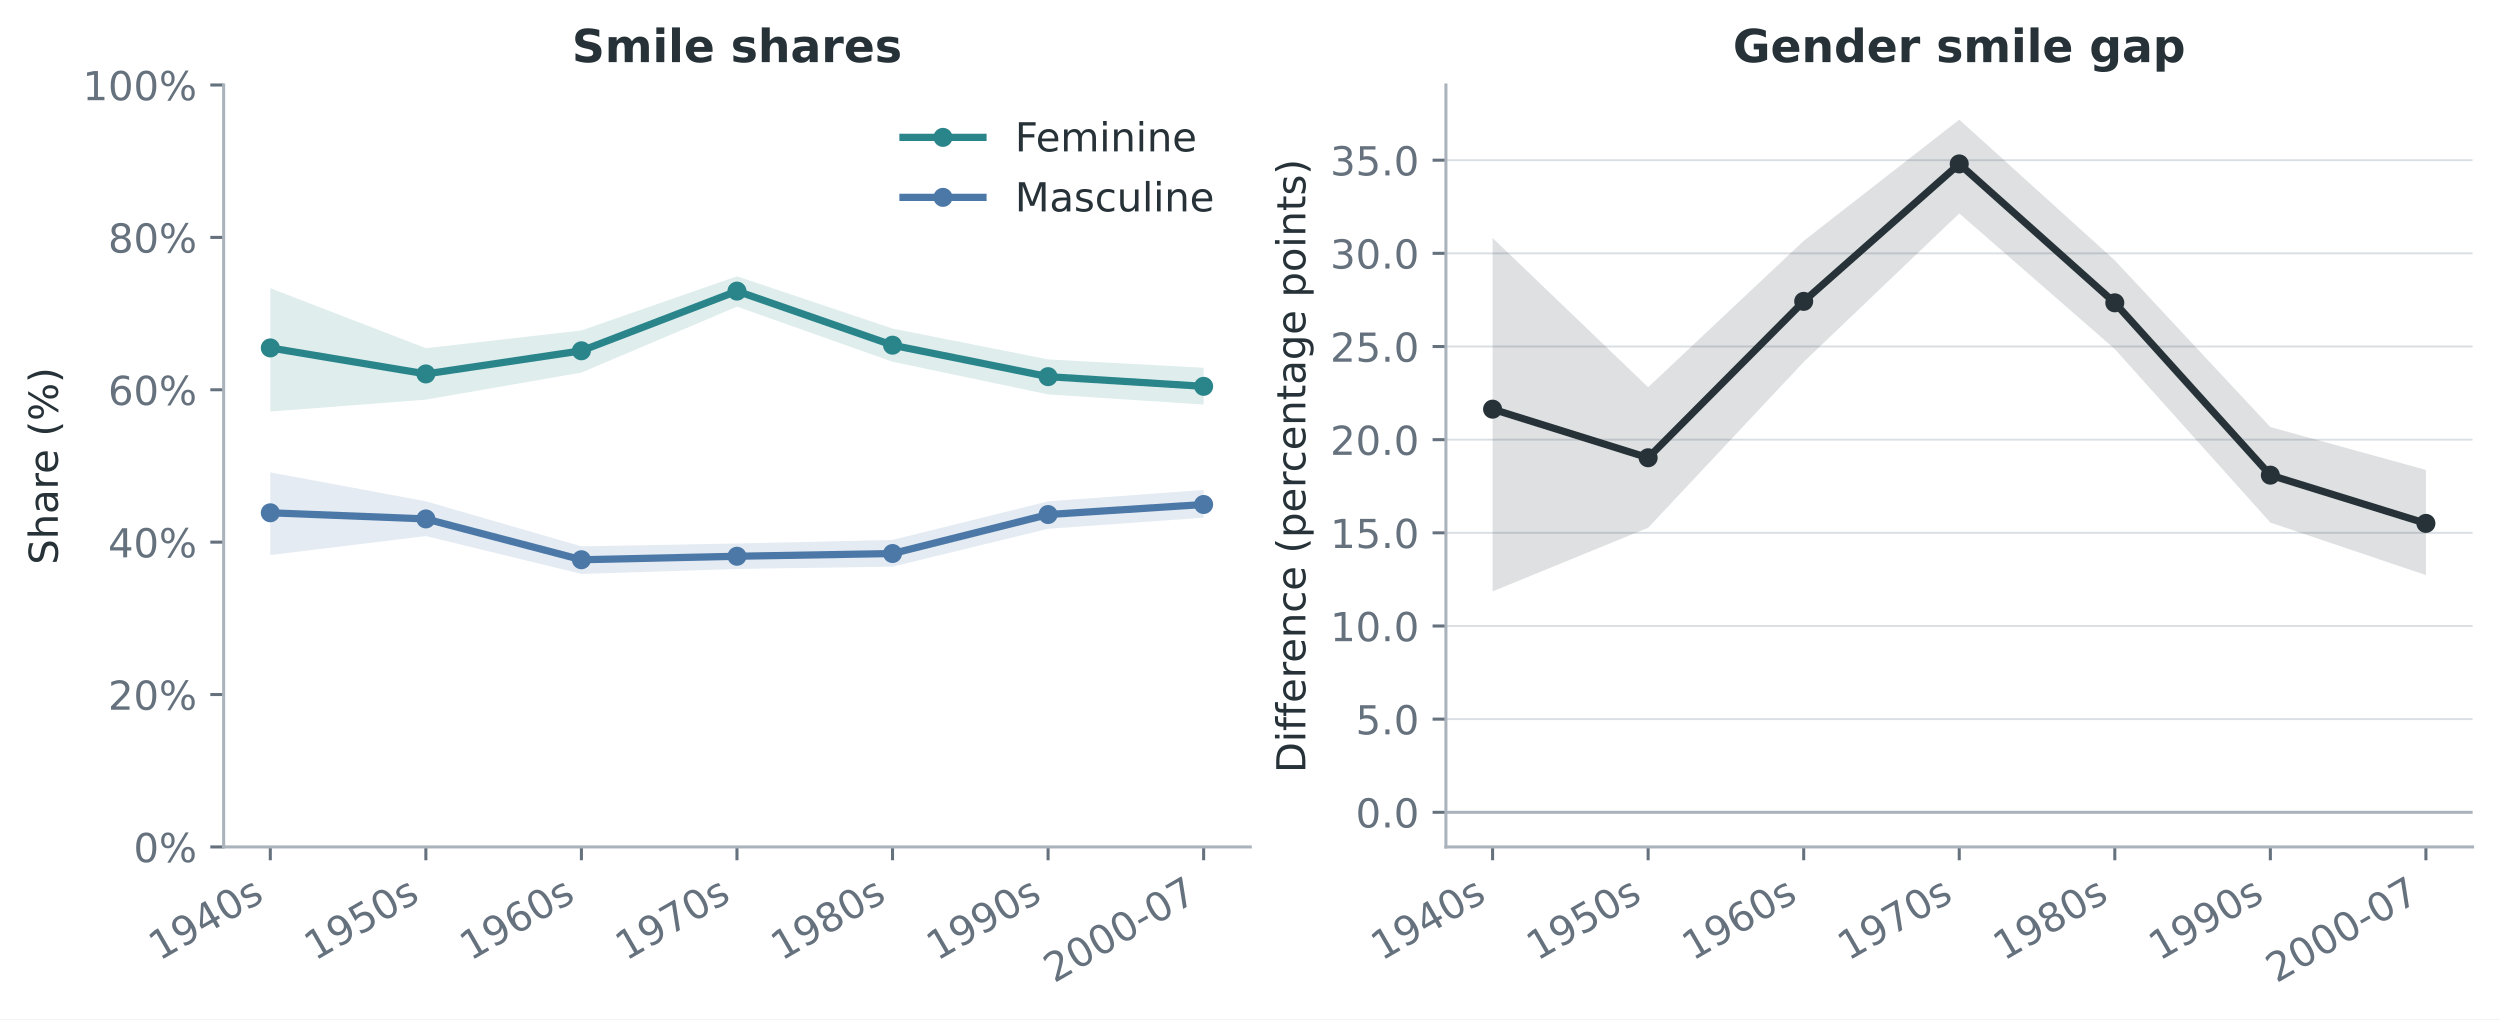
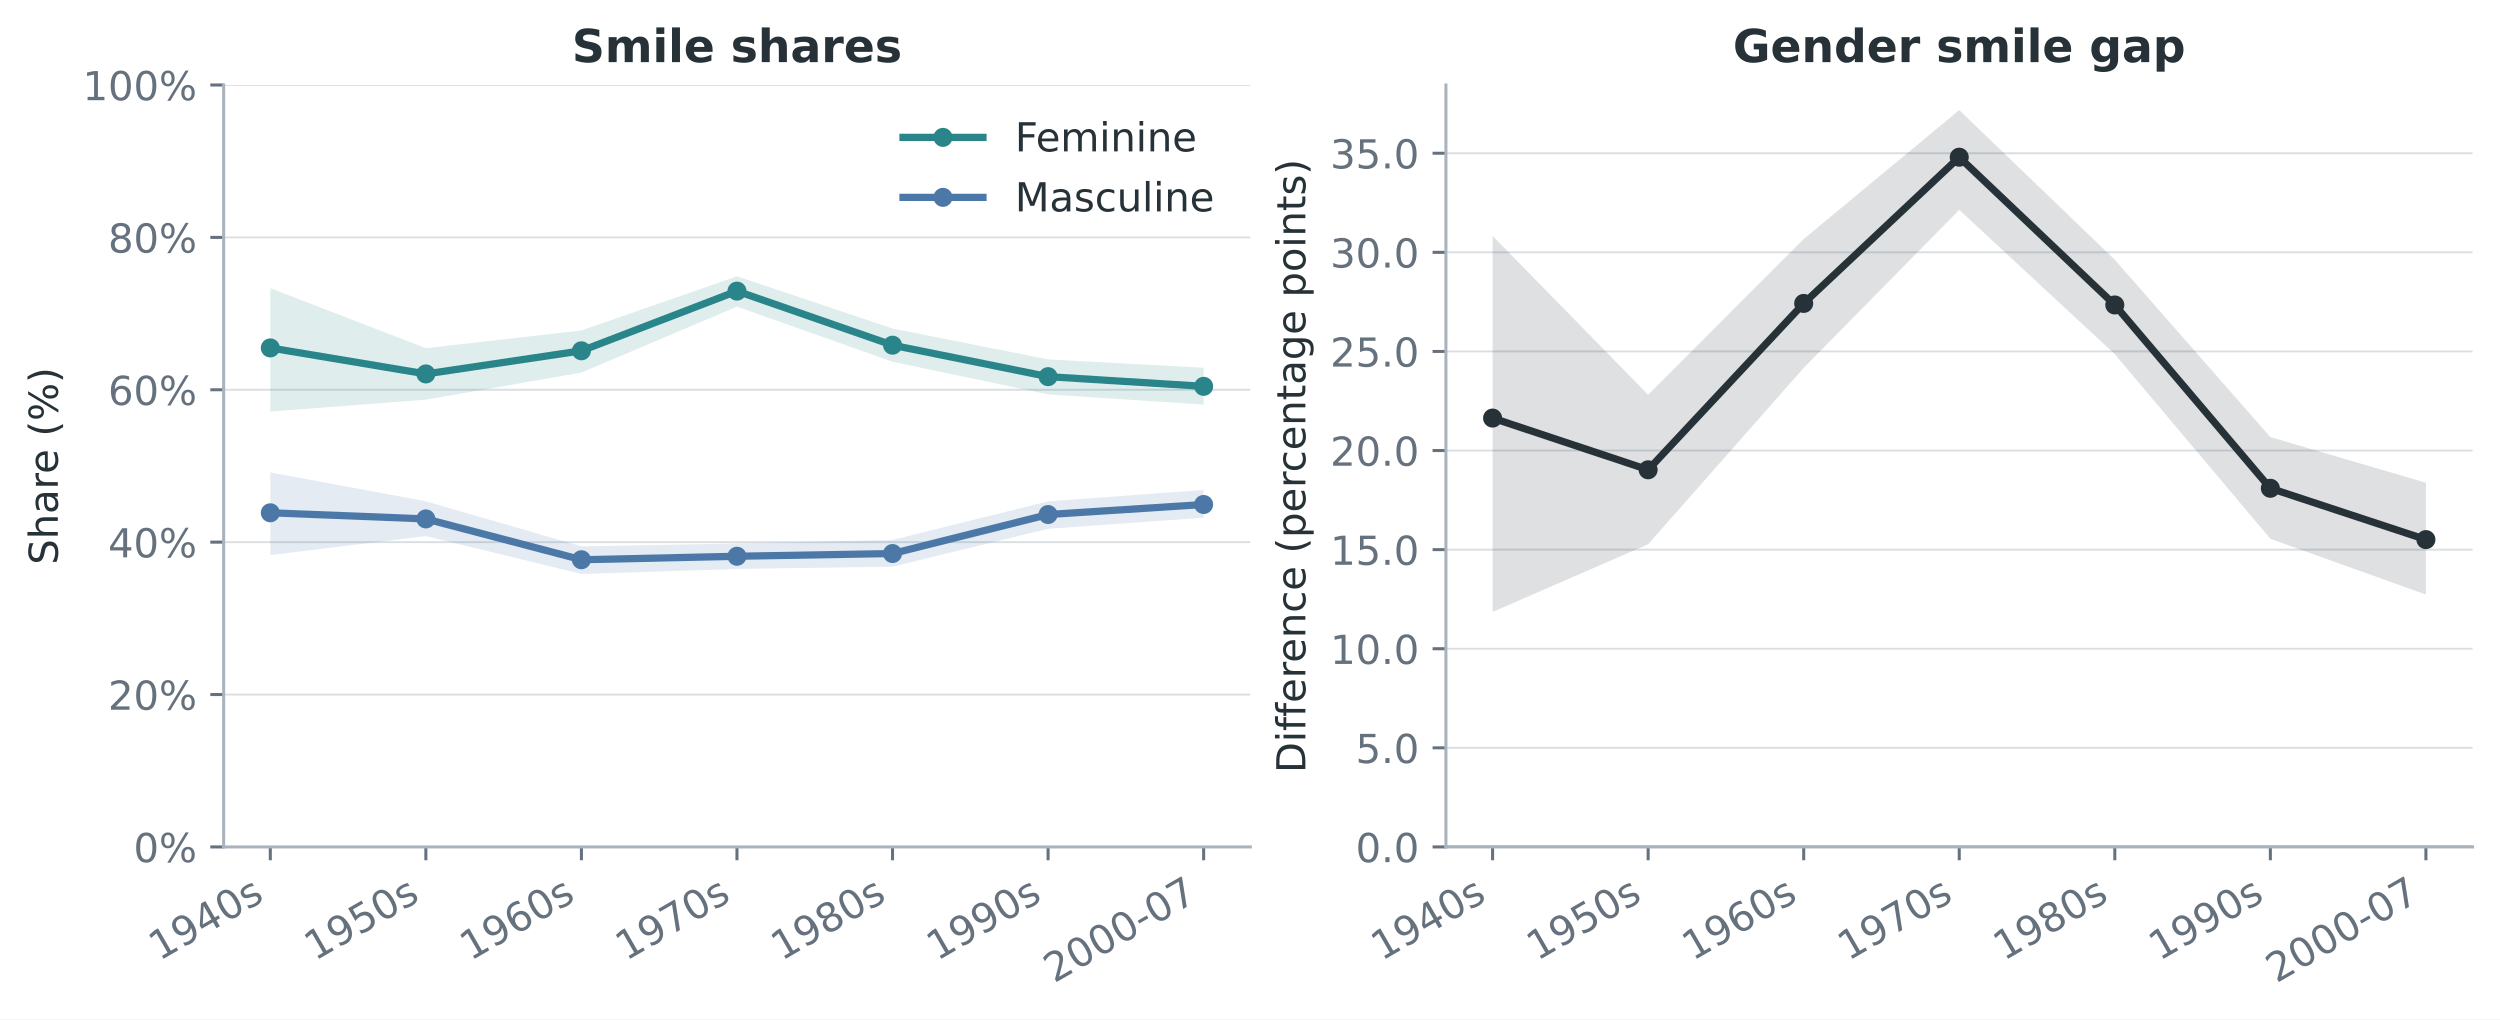
<svg xmlns="http://www.w3.org/2000/svg" xmlns:xlink="http://www.w3.org/1999/xlink" width="656.4pt" height="267.6pt" viewBox="0 0 656.4 267.6" version="1.1">
  <defs>
    <style type="text/css">*{stroke-linejoin: round; stroke-linecap: butt}</style>
  </defs>
  <g id="figure_1">
    <g id="patch_1">
      <path d="M 0 267.6  L 656.4 267.6  L 656.4 0  L 0 0  z " style="fill: #ffffff" />
    </g>
    <g id="axes_1">
      <g id="patch_2">
        <path d="M 58.719 222.37  L 328.28 222.37  L 328.28 22.318  L 58.719 22.318  z " style="fill: #ffffff" />
      </g>
      <g id="matplotlib.axis_1">
        <g id="xtick_1">
          <g id="line2d_1">
            <defs>
              <path id="m5f13f704b6" d="M 0 0  L 0 3.5  " style="stroke: #66717e; stroke-width: 0.8" />
            </defs>
            <g>
              <use xlink:href="#m5f13f704b6" x="70.972" y="222.37" style="fill: #66717e; stroke: #66717e; stroke-width: 0.8" />
            </g>
          </g>
          <g id="text_1">
            <text style="font-size: 10.5px; font-family: 'DejaVu Sans'; fill: #66717e" transform="translate(41.83146 252.3752) rotate(-30)">1940s</text>
          </g>
        </g>
        <g id="xtick_2">
          <g id="line2d_2">
            <g>
              <use xlink:href="#m5f13f704b6" x="111.815" y="222.37" style="fill: #66717e; stroke: #66717e; stroke-width: 0.8" />
            </g>
          </g>
          <g id="text_2">
            <text style="font-size: 10.5px; font-family: 'DejaVu Sans'; fill: #66717e" transform="translate(82.67391 252.3752) rotate(-30)">1950s</text>
          </g>
        </g>
        <g id="xtick_3">
          <g id="line2d_3">
            <g>
              <use xlink:href="#m5f13f704b6" x="152.657" y="222.37" style="fill: #66717e; stroke: #66717e; stroke-width: 0.8" />
            </g>
          </g>
          <g id="text_3">
            <text style="font-size: 10.5px; font-family: 'DejaVu Sans'; fill: #66717e" transform="translate(123.5164 252.3752) rotate(-30)">1960s</text>
          </g>
        </g>
        <g id="xtick_4">
          <g id="line2d_4">
            <g>
              <use xlink:href="#m5f13f704b6" x="193.499" y="222.37" style="fill: #66717e; stroke: #66717e; stroke-width: 0.8" />
            </g>
          </g>
          <g id="text_4">
            <text style="font-size: 10.5px; font-family: 'DejaVu Sans'; fill: #66717e" transform="translate(164.3588 252.3752) rotate(-30)">1970s</text>
          </g>
        </g>
        <g id="xtick_5">
          <g id="line2d_5">
            <g>
              <use xlink:href="#m5f13f704b6" x="234.342" y="222.37" style="fill: #66717e; stroke: #66717e; stroke-width: 0.8" />
            </g>
          </g>
          <g id="text_5">
            <text style="font-size: 10.5px; font-family: 'DejaVu Sans'; fill: #66717e" transform="translate(205.2013 252.3752) rotate(-30)">1980s</text>
          </g>
        </g>
        <g id="xtick_6">
          <g id="line2d_6">
            <g>
              <use xlink:href="#m5f13f704b6" x="275.184" y="222.37" style="fill: #66717e; stroke: #66717e; stroke-width: 0.8" />
            </g>
          </g>
          <g id="text_6">
            <text style="font-size: 10.5px; font-family: 'DejaVu Sans'; fill: #66717e" transform="translate(246.0437 252.3752) rotate(-30)">1990s</text>
          </g>
        </g>
        <g id="xtick_7">
          <g id="line2d_7">
            <g>
              <use xlink:href="#m5f13f704b6" x="316.027" y="222.37" style="fill: #66717e; stroke: #66717e; stroke-width: 0.8" />
            </g>
          </g>
          <g id="text_7">
            <text style="font-size: 10.5px; font-family: 'DejaVu Sans'; fill: #66717e" transform="translate(276.7714 258.215) rotate(-30)">2000-07</text>
          </g>
        </g>
      </g>
      <g id="matplotlib.axis_2">
        <g id="ytick_1">
          <g id="line2d_8">
+             <path d="M 58.719 222.37  L 328.28 222.37  " clip-path="url(#p1294c1b386)" style="fill: none; stroke: #d9dee3; stroke-width: 0.5; stroke-linecap: square" />
+           </g>
+           <g id="line2d_9">
            <defs>
              <path id="m2076fd8b33" d="M 0 0  L -3.5 0  " style="stroke: #66717e; stroke-width: 0.8" />
            </defs>
            <g>
              <use xlink:href="#m2076fd8b33" x="58.719" y="222.37" style="fill: #66717e; stroke: #66717e; stroke-width: 0.8" />
            </g>
          </g>
          <g id="text_8">
            <text style="font-size: 10.5px; font-family: 'DejaVu Sans'; text-anchor: end; fill: #66717e" x="51.719" y="226.359" transform="rotate(-0 51.71934 226.359)">0%</text>
          </g>
        </g>
        <g id="ytick_2">
-           <g id="line2d_9">
+           <g id="line2d_10">
+             <path d="M 58.719 182.36  L 328.28 182.36  " clip-path="url(#p1294c1b386)" style="fill: none; stroke: #d9dee3; stroke-width: 0.5; stroke-linecap: square" />
+           </g>
+           <g id="line2d_11">
            <g>
              <use xlink:href="#m2076fd8b33" x="58.719" y="182.36" style="fill: #66717e; stroke: #66717e; stroke-width: 0.8" />
            </g>
          </g>
          <g id="text_9">
            <text style="font-size: 10.5px; font-family: 'DejaVu Sans'; text-anchor: end; fill: #66717e" x="51.719" y="186.349" transform="rotate(-0 51.71934 186.3486)">20%</text>
          </g>
        </g>
        <g id="ytick_3">
-           <g id="line2d_10">
+           <g id="line2d_12">
+             <path d="M 58.719 142.349  L 328.28 142.349  " clip-path="url(#p1294c1b386)" style="fill: none; stroke: #d9dee3; stroke-width: 0.5; stroke-linecap: square" />
+           </g>
+           <g id="line2d_13">
            <g>
              <use xlink:href="#m2076fd8b33" x="58.719" y="142.349" style="fill: #66717e; stroke: #66717e; stroke-width: 0.8" />
            </g>
          </g>
          <g id="text_10">
            <text style="font-size: 10.5px; font-family: 'DejaVu Sans'; text-anchor: end; fill: #66717e" x="51.719" y="146.338" transform="rotate(-0 51.71934 146.3382)">40%</text>
          </g>
        </g>
        <g id="ytick_4">
-           <g id="line2d_11">
+           <g id="line2d_14">
+             <path d="M 58.719 102.339  L 328.28 102.339  " clip-path="url(#p1294c1b386)" style="fill: none; stroke: #d9dee3; stroke-width: 0.5; stroke-linecap: square" />
+           </g>
+           <g id="line2d_15">
            <g>
              <use xlink:href="#m2076fd8b33" x="58.719" y="102.339" style="fill: #66717e; stroke: #66717e; stroke-width: 0.8" />
            </g>
          </g>
          <g id="text_11">
            <text style="font-size: 10.5px; font-family: 'DejaVu Sans'; text-anchor: end; fill: #66717e" x="51.719" y="106.328" transform="rotate(-0 51.71934 106.3278)">60%</text>
          </g>
        </g>
        <g id="ytick_5">
-           <g id="line2d_12">
+           <g id="line2d_16">
+             <path d="M 58.719 62.329  L 328.28 62.329  " clip-path="url(#p1294c1b386)" style="fill: none; stroke: #d9dee3; stroke-width: 0.5; stroke-linecap: square" />
+           </g>
+           <g id="line2d_17">
            <g>
              <use xlink:href="#m2076fd8b33" x="58.719" y="62.329" style="fill: #66717e; stroke: #66717e; stroke-width: 0.8" />
            </g>
          </g>
          <g id="text_12">
            <text style="font-size: 10.5px; font-family: 'DejaVu Sans'; text-anchor: end; fill: #66717e" x="51.719" y="66.317" transform="rotate(-0 51.71934 66.31732)">80%</text>
          </g>
        </g>
        <g id="ytick_6">
-           <g id="line2d_13">
+           <g id="line2d_18">
+             <path d="M 58.719 22.318  L 328.28 22.318  " clip-path="url(#p1294c1b386)" style="fill: none; stroke: #d9dee3; stroke-width: 0.5; stroke-linecap: square" />
+           </g>
+           <g id="line2d_19">
            <g>
              <use xlink:href="#m2076fd8b33" x="58.719" y="22.318" style="fill: #66717e; stroke: #66717e; stroke-width: 0.8" />
            </g>
          </g>
          <g id="text_13">
            <text style="font-size: 10.5px; font-family: 'DejaVu Sans'; text-anchor: end; fill: #66717e" x="51.719" y="26.307" transform="rotate(-0 51.71934 26.3069)">100%</text>
          </g>
        </g>
        <g id="text_14">
          <text style="font-size: 10.5px; font-family: 'DejaVu Sans'; text-anchor: middle; fill: #263238" x="15.178" y="122.344" transform="rotate(-90 15.17836 122.3442)">Share (%)</text>
        </g>
      </g>
      <g id="FillBetweenPolyCollection_1">
        <defs>
          <path id="me29e4f34c2" d="M 70.972 -191.934  L 70.972 -159.545  L 111.815 -162.669  L 152.657 -169.783  L 193.499 -187.09  L 234.342 -172.622  L 275.184 -164.041  L 316.027 -161.375  L 316.027 -171.04  L 316.027 -171.04  L 275.184 -173.23  L 234.342 -181.344  L 193.499 -195.054  L 152.657 -180.841  L 111.815 -176.179  L 70.972 -191.934  z " />
        </defs>
        <g clip-path="url(#p1294c1b386)">
          <use xlink:href="#me29e4f34c2" x="0" y="267.6" style="fill: #2a858a; fill-opacity: 0.15" />
        </g>
      </g>
      <g id="FillBetweenPolyCollection_2">
        <defs>
          <path id="m82aedbfa23" d="M 70.972 -143.568  L 70.972 -121.866  L 111.815 -126.849  L 152.657 -116.902  L 193.499 -118.216  L 234.342 -118.821  L 275.184 -128.765  L 316.027 -131.681  L 316.027 -138.965  L 316.027 -138.965  L 275.184 -135.969  L 234.342 -125.839  L 193.499 -124.901  L 152.657 -124.152  L 111.815 -135.981  L 70.972 -143.568  z " />
        </defs>
        <g clip-path="url(#p1294c1b386)">
          <use xlink:href="#m82aedbfa23" x="0" y="267.6" style="fill: #4c78a8; fill-opacity: 0.15" />
        </g>
      </g>
-       <g id="line2d_14">
+       <g id="line2d_20">
        <path d="M 70.972 91.35  L 111.815 98.182  L 152.657 92.106  L 193.499 76.431  L 234.342 90.631  L 275.184 98.896  L 316.027 101.438  " clip-path="url(#p1294c1b386)" style="fill: none; stroke: #2a858a; stroke-width: 1.9; stroke-linecap: square" />
        <defs>
          <path id="m4659d0687a" d="M 0 2  C 0.53 2 1.039 1.789 1.414 1.414  C 1.789 1.039 2 0.53 2 0  C 2 -0.53 1.789 -1.039 1.414 -1.414  C 1.039 -1.789 0.53 -2 0 -2  C -0.53 -2 -1.039 -1.789 -1.414 -1.414  C -1.789 -1.039 -2 -0.53 -2 0  C -2 0.53 -1.789 1.039 -1.414 1.414  C -1.039 1.789 -0.53 2 0 2  z " style="stroke: #2a858a" />
        </defs>
        <g clip-path="url(#p1294c1b386)">
          <use xlink:href="#m4659d0687a" x="70.972" y="91.35" style="fill: #2a858a; stroke: #2a858a" />
          <use xlink:href="#m4659d0687a" x="111.815" y="98.182" style="fill: #2a858a; stroke: #2a858a" />
          <use xlink:href="#m4659d0687a" x="152.657" y="92.106" style="fill: #2a858a; stroke: #2a858a" />
          <use xlink:href="#m4659d0687a" x="193.499" y="76.431" style="fill: #2a858a; stroke: #2a858a" />
          <use xlink:href="#m4659d0687a" x="234.342" y="90.631" style="fill: #2a858a; stroke: #2a858a" />
          <use xlink:href="#m4659d0687a" x="275.184" y="98.896" style="fill: #2a858a; stroke: #2a858a" />
          <use xlink:href="#m4659d0687a" x="316.027" y="101.438" style="fill: #2a858a; stroke: #2a858a" />
        </g>
      </g>
-       <g id="line2d_15">
+       <g id="line2d_21">
        <path d="M 70.972 134.637  L 111.815 136.249  L 152.657 146.966  L 193.499 146.05  L 234.342 145.334  L 275.184 135.096  L 316.027 132.459  " clip-path="url(#p1294c1b386)" style="fill: none; stroke: #4c78a8; stroke-width: 1.9; stroke-linecap: square" />
        <defs>
          <path id="m26c29bb1a5" d="M 0 2  C 0.53 2 1.039 1.789 1.414 1.414  C 1.789 1.039 2 0.53 2 0  C 2 -0.53 1.789 -1.039 1.414 -1.414  C 1.039 -1.789 0.53 -2 0 -2  C -0.53 -2 -1.039 -1.789 -1.414 -1.414  C -1.789 -1.039 -2 -0.53 -2 0  C -2 0.53 -1.789 1.039 -1.414 1.414  C -1.039 1.789 -0.53 2 0 2  z " style="stroke: #4c78a8" />
        </defs>
        <g clip-path="url(#p1294c1b386)">
          <use xlink:href="#m26c29bb1a5" x="70.972" y="134.637" style="fill: #4c78a8; stroke: #4c78a8" />
          <use xlink:href="#m26c29bb1a5" x="111.815" y="136.249" style="fill: #4c78a8; stroke: #4c78a8" />
          <use xlink:href="#m26c29bb1a5" x="152.657" y="146.966" style="fill: #4c78a8; stroke: #4c78a8" />
          <use xlink:href="#m26c29bb1a5" x="193.499" y="146.05" style="fill: #4c78a8; stroke: #4c78a8" />
          <use xlink:href="#m26c29bb1a5" x="234.342" y="145.334" style="fill: #4c78a8; stroke: #4c78a8" />
          <use xlink:href="#m26c29bb1a5" x="275.184" y="135.096" style="fill: #4c78a8; stroke: #4c78a8" />
          <use xlink:href="#m26c29bb1a5" x="316.027" y="132.459" style="fill: #4c78a8; stroke: #4c78a8" />
        </g>
      </g>
      <g id="patch_3">
        <path d="M 58.719 222.37  L 58.719 22.318  " style="fill: none; stroke: #aab3bc; stroke-width: 0.8; stroke-linejoin: miter; stroke-linecap: square" />
      </g>
      <g id="patch_4">
        <path d="M 58.719 222.37  L 328.28 222.37  " style="fill: none; stroke: #aab3bc; stroke-width: 0.8; stroke-linejoin: miter; stroke-linecap: square" />
      </g>
      <g id="text_15">
        <text style="font-weight: 700; font-size: 12px; font-family: 'DejaVu Sans'; text-anchor: middle; fill: #263238" x="193.499" y="16.318" transform="rotate(-0 193.4994 16.31812)">Smile shares</text>
      </g>
      <g id="legend_1">
-         <g id="line2d_16">
+         <g id="line2d_22">
          <path d="M 237.089 36.071  L 247.589 36.071  L 258.089 36.071  " style="fill: none; stroke: #2a858a; stroke-width: 1.9; stroke-linecap: square" />
          <g>
            <use xlink:href="#m4659d0687a" x="247.589" y="36.071" style="fill: #2a858a; stroke: #2a858a" />
          </g>
        </g>
        <g id="text_16">
          <text style="font-size: 10.5px; font-family: 'DejaVu Sans'; text-anchor: start; fill: #263238" x="266.489" y="39.746" transform="rotate(-0 266.4887 39.74648)">Feminine</text>
        </g>
-         <g id="line2d_17">
+         <g id="line2d_23">
          <path d="M 237.089 51.822  L 247.589 51.822  L 258.089 51.822  " style="fill: none; stroke: #4c78a8; stroke-width: 1.9; stroke-linecap: square" />
          <g>
            <use xlink:href="#m26c29bb1a5" x="247.589" y="51.822" style="fill: #4c78a8; stroke: #4c78a8" />
          </g>
        </g>
        <g id="text_17">
          <text style="font-size: 10.5px; font-family: 'DejaVu Sans'; text-anchor: start; fill: #263238" x="266.489" y="55.497" transform="rotate(-0 266.4887 55.4973)">Masculine</text>
        </g>
      </g>
    </g>
    <g id="axes_2">
      <g id="patch_5">
        <path d="M 379.639 222.37  L 649.2 222.37  L 649.2 22.318  L 379.639 22.318  z " style="fill: #ffffff" />
      </g>
      <g id="matplotlib.axis_3">
        <g id="xtick_8">
-           <g id="line2d_18">
+           <g id="line2d_24">
            <g>
              <use xlink:href="#m5f13f704b6" x="391.892" y="222.37" style="fill: #66717e; stroke: #66717e; stroke-width: 0.8" />
            </g>
          </g>
          <g id="text_18">
            <text style="font-size: 10.5px; font-family: 'DejaVu Sans'; fill: #66717e" transform="translate(362.7514 252.3752) rotate(-30)">1940s</text>
          </g>
        </g>
        <g id="xtick_9">
-           <g id="line2d_19">
+           <g id="line2d_25">
            <g>
              <use xlink:href="#m5f13f704b6" x="432.734" y="222.37" style="fill: #66717e; stroke: #66717e; stroke-width: 0.8" />
            </g>
          </g>
          <g id="text_19">
            <text style="font-size: 10.5px; font-family: 'DejaVu Sans'; fill: #66717e" transform="translate(403.5939 252.3752) rotate(-30)">1950s</text>
          </g>
        </g>
        <g id="xtick_10">
-           <g id="line2d_20">
+           <g id="line2d_26">
            <g>
              <use xlink:href="#m5f13f704b6" x="473.577" y="222.37" style="fill: #66717e; stroke: #66717e; stroke-width: 0.8" />
            </g>
          </g>
          <g id="text_20">
            <text style="font-size: 10.5px; font-family: 'DejaVu Sans'; fill: #66717e" transform="translate(444.4363 252.3752) rotate(-30)">1960s</text>
          </g>
        </g>
        <g id="xtick_11">
-           <g id="line2d_21">
+           <g id="line2d_27">
            <g>
              <use xlink:href="#m5f13f704b6" x="514.419" y="222.37" style="fill: #66717e; stroke: #66717e; stroke-width: 0.8" />
            </g>
          </g>
          <g id="text_21">
            <text style="font-size: 10.5px; font-family: 'DejaVu Sans'; fill: #66717e" transform="translate(485.2788 252.3752) rotate(-30)">1970s</text>
          </g>
        </g>
        <g id="xtick_12">
-           <g id="line2d_22">
+           <g id="line2d_28">
            <g>
              <use xlink:href="#m5f13f704b6" x="555.262" y="222.37" style="fill: #66717e; stroke: #66717e; stroke-width: 0.8" />
            </g>
          </g>
          <g id="text_22">
            <text style="font-size: 10.5px; font-family: 'DejaVu Sans'; fill: #66717e" transform="translate(526.1212 252.3752) rotate(-30)">1980s</text>
          </g>
        </g>
        <g id="xtick_13">
-           <g id="line2d_23">
+           <g id="line2d_29">
            <g>
              <use xlink:href="#m5f13f704b6" x="596.104" y="222.37" style="fill: #66717e; stroke: #66717e; stroke-width: 0.8" />
            </g>
          </g>
          <g id="text_23">
            <text style="font-size: 10.5px; font-family: 'DejaVu Sans'; fill: #66717e" transform="translate(566.9637 252.3752) rotate(-30)">1990s</text>
          </g>
        </g>
        <g id="xtick_14">
-           <g id="line2d_24">
+           <g id="line2d_30">
            <g>
              <use xlink:href="#m5f13f704b6" x="636.947" y="222.37" style="fill: #66717e; stroke: #66717e; stroke-width: 0.8" />
            </g>
          </g>
          <g id="text_24">
            <text style="font-size: 10.5px; font-family: 'DejaVu Sans'; fill: #66717e" transform="translate(597.6913 258.215) rotate(-30)">2000-07</text>
          </g>
        </g>
      </g>
      <g id="matplotlib.axis_4">
        <g id="ytick_7">
-           <g id="line2d_25">
-             <path d="M 379.639 213.277  L 649.2 213.277  " clip-path="url(#p274517c50b)" style="fill: none; stroke: #d9dee3; stroke-width: 0.5; stroke-linecap: square" />
-           </g>
-           <g id="line2d_26">
-             <g>
-               <use xlink:href="#m2076fd8b33" x="379.639" y="213.277" style="fill: #66717e; stroke: #66717e; stroke-width: 0.8" />
+           <g id="line2d_31">
+             <path d="M 379.639 222.37  L 649.2 222.37  " clip-path="url(#p274517c50b)" style="fill: none; stroke: #d9dee3; stroke-width: 0.5; stroke-linecap: square" />
+           </g>
+           <g id="line2d_32">
+             <g>
+               <use xlink:href="#m2076fd8b33" x="379.639" y="222.37" style="fill: #66717e; stroke: #66717e; stroke-width: 0.8" />
            </g>
          </g>
          <g id="text_25">
-             <text style="font-size: 10.5px; font-family: 'DejaVu Sans'; text-anchor: end; fill: #66717e" x="372.639" y="217.266" transform="rotate(-0 372.6393 217.2658)">0.0</text>
+             <text style="font-size: 10.5px; font-family: 'DejaVu Sans'; text-anchor: end; fill: #66717e" x="372.639" y="226.359" transform="rotate(-0 372.6393 226.359)">0.0</text>
          </g>
        </g>
        <g id="ytick_8">
-           <g id="line2d_27">
-             <path d="M 379.639 188.818  L 649.2 188.818  " clip-path="url(#p274517c50b)" style="fill: none; stroke: #d9dee3; stroke-width: 0.5; stroke-linecap: square" />
-           </g>
-           <g id="line2d_28">
-             <g>
-               <use xlink:href="#m2076fd8b33" x="379.639" y="188.818" style="fill: #66717e; stroke: #66717e; stroke-width: 0.8" />
+           <g id="line2d_33">
+             <path d="M 379.639 196.351  L 649.2 196.351  " clip-path="url(#p274517c50b)" style="fill: none; stroke: #d9dee3; stroke-width: 0.5; stroke-linecap: square" />
+           </g>
+           <g id="line2d_34">
+             <g>
+               <use xlink:href="#m2076fd8b33" x="379.639" y="196.351" style="fill: #66717e; stroke: #66717e; stroke-width: 0.8" />
            </g>
          </g>
          <g id="text_26">
-             <text style="font-size: 10.5px; font-family: 'DejaVu Sans'; text-anchor: end; fill: #66717e" x="372.639" y="192.806" transform="rotate(-0 372.6393 192.8063)">5.0</text>
+             <text style="font-size: 10.5px; font-family: 'DejaVu Sans'; text-anchor: end; fill: #66717e" x="372.639" y="200.34" transform="rotate(-0 372.6393 200.3397)">5.0</text>
          </g>
        </g>
        <g id="ytick_9">
-           <g id="line2d_29">
-             <path d="M 379.639 164.358  L 649.2 164.358  " clip-path="url(#p274517c50b)" style="fill: none; stroke: #d9dee3; stroke-width: 0.5; stroke-linecap: square" />
-           </g>
-           <g id="line2d_30">
-             <g>
-               <use xlink:href="#m2076fd8b33" x="379.639" y="164.358" style="fill: #66717e; stroke: #66717e; stroke-width: 0.8" />
+           <g id="line2d_35">
+             <path d="M 379.639 170.332  L 649.2 170.332  " clip-path="url(#p274517c50b)" style="fill: none; stroke: #d9dee3; stroke-width: 0.5; stroke-linecap: square" />
+           </g>
+           <g id="line2d_36">
+             <g>
+               <use xlink:href="#m2076fd8b33" x="379.639" y="170.332" style="fill: #66717e; stroke: #66717e; stroke-width: 0.8" />
            </g>
          </g>
          <g id="text_27">
-             <text style="font-size: 10.5px; font-family: 'DejaVu Sans'; text-anchor: end; fill: #66717e" x="372.639" y="168.347" transform="rotate(-0 372.6393 168.3468)">10.0</text>
+             <text style="font-size: 10.5px; font-family: 'DejaVu Sans'; text-anchor: end; fill: #66717e" x="372.639" y="174.32" transform="rotate(-0 372.6393 174.3203)">10.0</text>
          </g>
        </g>
        <g id="ytick_10">
-           <g id="line2d_31">
-             <path d="M 379.639 139.899  L 649.2 139.899  " clip-path="url(#p274517c50b)" style="fill: none; stroke: #d9dee3; stroke-width: 0.5; stroke-linecap: square" />
-           </g>
-           <g id="line2d_32">
-             <g>
-               <use xlink:href="#m2076fd8b33" x="379.639" y="139.899" style="fill: #66717e; stroke: #66717e; stroke-width: 0.8" />
+           <g id="line2d_37">
+             <path d="M 379.639 144.312  L 649.2 144.312  " clip-path="url(#p274517c50b)" style="fill: none; stroke: #d9dee3; stroke-width: 0.5; stroke-linecap: square" />
+           </g>
+           <g id="line2d_38">
+             <g>
+               <use xlink:href="#m2076fd8b33" x="379.639" y="144.312" style="fill: #66717e; stroke: #66717e; stroke-width: 0.8" />
            </g>
          </g>
          <g id="text_28">
-             <text style="font-size: 10.5px; font-family: 'DejaVu Sans'; text-anchor: end; fill: #66717e" x="372.639" y="143.887" transform="rotate(-0 372.6393 143.8873)">15.0</text>
+             <text style="font-size: 10.5px; font-family: 'DejaVu Sans'; text-anchor: end; fill: #66717e" x="372.639" y="148.301" transform="rotate(-0 372.6393 148.3009)">15.0</text>
          </g>
        </g>
        <g id="ytick_11">
-           <g id="line2d_33">
-             <path d="M 379.639 115.439  L 649.2 115.439  " clip-path="url(#p274517c50b)" style="fill: none; stroke: #d9dee3; stroke-width: 0.5; stroke-linecap: square" />
-           </g>
-           <g id="line2d_34">
-             <g>
-               <use xlink:href="#m2076fd8b33" x="379.639" y="115.439" style="fill: #66717e; stroke: #66717e; stroke-width: 0.8" />
+           <g id="line2d_39">
+             <path d="M 379.639 118.293  L 649.2 118.293  " clip-path="url(#p274517c50b)" style="fill: none; stroke: #d9dee3; stroke-width: 0.5; stroke-linecap: square" />
+           </g>
+           <g id="line2d_40">
+             <g>
+               <use xlink:href="#m2076fd8b33" x="379.639" y="118.293" style="fill: #66717e; stroke: #66717e; stroke-width: 0.8" />
            </g>
          </g>
          <g id="text_29">
-             <text style="font-size: 10.5px; font-family: 'DejaVu Sans'; text-anchor: end; fill: #66717e" x="372.639" y="119.428" transform="rotate(-0 372.6393 119.4279)">20.0</text>
+             <text style="font-size: 10.5px; font-family: 'DejaVu Sans'; text-anchor: end; fill: #66717e" x="372.639" y="122.282" transform="rotate(-0 372.6393 122.2815)">20.0</text>
          </g>
        </g>
        <g id="ytick_12">
-           <g id="line2d_35">
-             <path d="M 379.639 90.98  L 649.2 90.98  " clip-path="url(#p274517c50b)" style="fill: none; stroke: #d9dee3; stroke-width: 0.5; stroke-linecap: square" />
-           </g>
-           <g id="line2d_36">
-             <g>
-               <use xlink:href="#m2076fd8b33" x="379.639" y="90.98" style="fill: #66717e; stroke: #66717e; stroke-width: 0.8" />
+           <g id="line2d_41">
+             <path d="M 379.639 92.273  L 649.2 92.273  " clip-path="url(#p274517c50b)" style="fill: none; stroke: #d9dee3; stroke-width: 0.5; stroke-linecap: square" />
+           </g>
+           <g id="line2d_42">
+             <g>
+               <use xlink:href="#m2076fd8b33" x="379.639" y="92.273" style="fill: #66717e; stroke: #66717e; stroke-width: 0.8" />
            </g>
          </g>
          <g id="text_30">
-             <text style="font-size: 10.5px; font-family: 'DejaVu Sans'; text-anchor: end; fill: #66717e" x="372.639" y="94.968" transform="rotate(-0 372.6393 94.96839)">25.0</text>
+             <text style="font-size: 10.5px; font-family: 'DejaVu Sans'; text-anchor: end; fill: #66717e" x="372.639" y="96.262" transform="rotate(-0 372.6393 96.26212)">25.0</text>
          </g>
        </g>
        <g id="ytick_13">
-           <g id="line2d_37">
-             <path d="M 379.639 66.52  L 649.2 66.52  " clip-path="url(#p274517c50b)" style="fill: none; stroke: #d9dee3; stroke-width: 0.5; stroke-linecap: square" />
-           </g>
-           <g id="line2d_38">
-             <g>
-               <use xlink:href="#m2076fd8b33" x="379.639" y="66.52" style="fill: #66717e; stroke: #66717e; stroke-width: 0.8" />
+           <g id="line2d_43">
+             <path d="M 379.639 66.254  L 649.2 66.254  " clip-path="url(#p274517c50b)" style="fill: none; stroke: #d9dee3; stroke-width: 0.5; stroke-linecap: square" />
+           </g>
+           <g id="line2d_44">
+             <g>
+               <use xlink:href="#m2076fd8b33" x="379.639" y="66.254" style="fill: #66717e; stroke: #66717e; stroke-width: 0.8" />
            </g>
          </g>
          <g id="text_31">
-             <text style="font-size: 10.5px; font-family: 'DejaVu Sans'; text-anchor: end; fill: #66717e" x="372.639" y="70.509" transform="rotate(-0 372.6393 70.50892)">30.0</text>
+             <text style="font-size: 10.5px; font-family: 'DejaVu Sans'; text-anchor: end; fill: #66717e" x="372.639" y="70.243" transform="rotate(-0 372.6393 70.24273)">30.0</text>
          </g>
        </g>
        <g id="ytick_14">
-           <g id="line2d_39">
-             <path d="M 379.639 42.061  L 649.2 42.061  " clip-path="url(#p274517c50b)" style="fill: none; stroke: #d9dee3; stroke-width: 0.5; stroke-linecap: square" />
-           </g>
-           <g id="line2d_40">
-             <g>
-               <use xlink:href="#m2076fd8b33" x="379.639" y="42.061" style="fill: #66717e; stroke: #66717e; stroke-width: 0.8" />
+           <g id="line2d_45">
+             <path d="M 379.639 40.235  L 649.2 40.235  " clip-path="url(#p274517c50b)" style="fill: none; stroke: #d9dee3; stroke-width: 0.5; stroke-linecap: square" />
+           </g>
+           <g id="line2d_46">
+             <g>
+               <use xlink:href="#m2076fd8b33" x="379.639" y="40.235" style="fill: #66717e; stroke: #66717e; stroke-width: 0.8" />
            </g>
          </g>
          <g id="text_32">
-             <text style="font-size: 10.5px; font-family: 'DejaVu Sans'; text-anchor: end; fill: #66717e" x="372.639" y="46.049" transform="rotate(-0 372.6393 46.04944)">35.0</text>
+             <text style="font-size: 10.5px; font-family: 'DejaVu Sans'; text-anchor: end; fill: #66717e" x="372.639" y="44.223" transform="rotate(-0 372.6393 44.22335)">35.0</text>
          </g>
        </g>
        <g id="text_33">
          <text style="font-size: 10.5px; font-family: 'DejaVu Sans'; text-anchor: middle; fill: #263238" x="342.738" y="122.344" transform="rotate(-90 342.7379 122.3442)">Difference (percentage points)</text>
        </g>
      </g>
      <g id="FillBetweenPolyCollection_3">
        <defs>
-           <path id="md634481af9" d="M 391.892 -205.127  L 391.892 -112.327  L 432.734 -129.032  L 473.577 -172.566  L 514.419 -211.564  L 555.262 -175.953  L 596.104 -130.386  L 636.947 -116.6  L 636.947 -144.212  L 636.947 -144.212  L 596.104 -155.471  L 555.262 -199.242  L 514.419 -236.188  L 473.577 -204.359  L 432.734 -165.934  L 391.892 -205.127  z " />
+           <path id="ma16d5ac233" d="M 391.892 -205.651  L 391.892 -106.933  L 432.734 -124.703  L 473.577 -171.014  L 514.419 -212.499  L 555.262 -174.616  L 596.104 -126.143  L 636.947 -111.478  L 636.947 -140.851  L 636.947 -140.851  L 596.104 -152.828  L 555.262 -199.391  L 514.419 -238.693  L 473.577 -204.834  L 432.734 -163.959  L 391.892 -205.651  z " />
        </defs>
        <g clip-path="url(#p274517c50b)">
-           <use xlink:href="#md634481af9" x="0" y="267.6" style="fill: #263238; fill-opacity: 0.15" />
-         </g>
-       </g>
-       <g id="line2d_41">
-         <path d="M 391.892 107.428  L 432.734 120.193  L 473.577 79.127  L 514.419 43.038  L 555.262 79.511  L 596.104 124.756  L 636.947 137.421  " clip-path="url(#p274517c50b)" style="fill: none; stroke: #263238; stroke-width: 1.9; stroke-linecap: square" />
+           <use xlink:href="#ma16d5ac233" x="0" y="267.6" style="fill: #263238; fill-opacity: 0.15" />
+         </g>
+       </g>
+       <g id="line2d_47">
+         <path d="M 391.892 109.771  L 432.734 123.35  L 473.577 79.665  L 514.419 41.274  L 555.262 80.073  L 596.104 128.204  L 636.947 141.676  " clip-path="url(#p274517c50b)" style="fill: none; stroke: #263238; stroke-width: 1.9; stroke-linecap: square" />
        <defs>
          <path id="m7dee10b13a" d="M 0 2  C 0.53 2 1.039 1.789 1.414 1.414  C 1.789 1.039 2 0.53 2 0  C 2 -0.53 1.789 -1.039 1.414 -1.414  C 1.039 -1.789 0.53 -2 0 -2  C -0.53 -2 -1.039 -1.789 -1.414 -1.414  C -1.789 -1.039 -2 -0.53 -2 0  C -2 0.53 -1.789 1.039 -1.414 1.414  C -1.039 1.789 -0.53 2 0 2  z " style="stroke: #263238" />
        </defs>
        <g clip-path="url(#p274517c50b)">
-           <use xlink:href="#m7dee10b13a" x="391.892" y="107.428" style="fill: #263238; stroke: #263238" />
-           <use xlink:href="#m7dee10b13a" x="432.734" y="120.193" style="fill: #263238; stroke: #263238" />
-           <use xlink:href="#m7dee10b13a" x="473.577" y="79.127" style="fill: #263238; stroke: #263238" />
-           <use xlink:href="#m7dee10b13a" x="514.419" y="43.038" style="fill: #263238; stroke: #263238" />
-           <use xlink:href="#m7dee10b13a" x="555.262" y="79.511" style="fill: #263238; stroke: #263238" />
-           <use xlink:href="#m7dee10b13a" x="596.104" y="124.756" style="fill: #263238; stroke: #263238" />
-           <use xlink:href="#m7dee10b13a" x="636.947" y="137.421" style="fill: #263238; stroke: #263238" />
-         </g>
-       </g>
-       <g id="line2d_42">
-         <path d="M 379.639 213.277  L 649.2 213.277  " clip-path="url(#p274517c50b)" style="fill: none; stroke: #aab3bc; stroke-width: 0.8; stroke-linecap: square" />
+           <use xlink:href="#m7dee10b13a" x="391.892" y="109.771" style="fill: #263238; stroke: #263238" />
+           <use xlink:href="#m7dee10b13a" x="432.734" y="123.35" style="fill: #263238; stroke: #263238" />
+           <use xlink:href="#m7dee10b13a" x="473.577" y="79.665" style="fill: #263238; stroke: #263238" />
+           <use xlink:href="#m7dee10b13a" x="514.419" y="41.274" style="fill: #263238; stroke: #263238" />
+           <use xlink:href="#m7dee10b13a" x="555.262" y="80.073" style="fill: #263238; stroke: #263238" />
+           <use xlink:href="#m7dee10b13a" x="596.104" y="128.204" style="fill: #263238; stroke: #263238" />
+           <use xlink:href="#m7dee10b13a" x="636.947" y="141.676" style="fill: #263238; stroke: #263238" />
+         </g>
+       </g>
+       <g id="line2d_48">
+         <path d="M 379.639 222.37  L 649.2 222.37  " clip-path="url(#p274517c50b)" style="fill: none; stroke: #aab3bc; stroke-width: 0.8; stroke-linecap: square" />
      </g>
      <g id="patch_6">
        <path d="M 379.639 222.37  L 379.639 22.318  " style="fill: none; stroke: #aab3bc; stroke-width: 0.8; stroke-linejoin: miter; stroke-linecap: square" />
      </g>
      <g id="patch_7">
        <path d="M 379.639 222.37  L 649.2 222.37  " style="fill: none; stroke: #aab3bc; stroke-width: 0.8; stroke-linejoin: miter; stroke-linecap: square" />
      </g>
      <g id="text_34">
        <text style="font-weight: 700; font-size: 12px; font-family: 'DejaVu Sans'; text-anchor: middle; fill: #263238" x="514.419" y="16.318" transform="rotate(-0 514.4194 16.31812)">Gender smile gap</text>
      </g>
    </g>
  </g>
  <defs>
    <clipPath id="p1294c1b386">
      <rect x="58.719" y="22.318" width="269.56" height="200.052" />
    </clipPath>
    <clipPath id="p274517c50b">
      <rect x="379.639" y="22.318" width="269.56" height="200.052" />
    </clipPath>
  </defs>
</svg>
